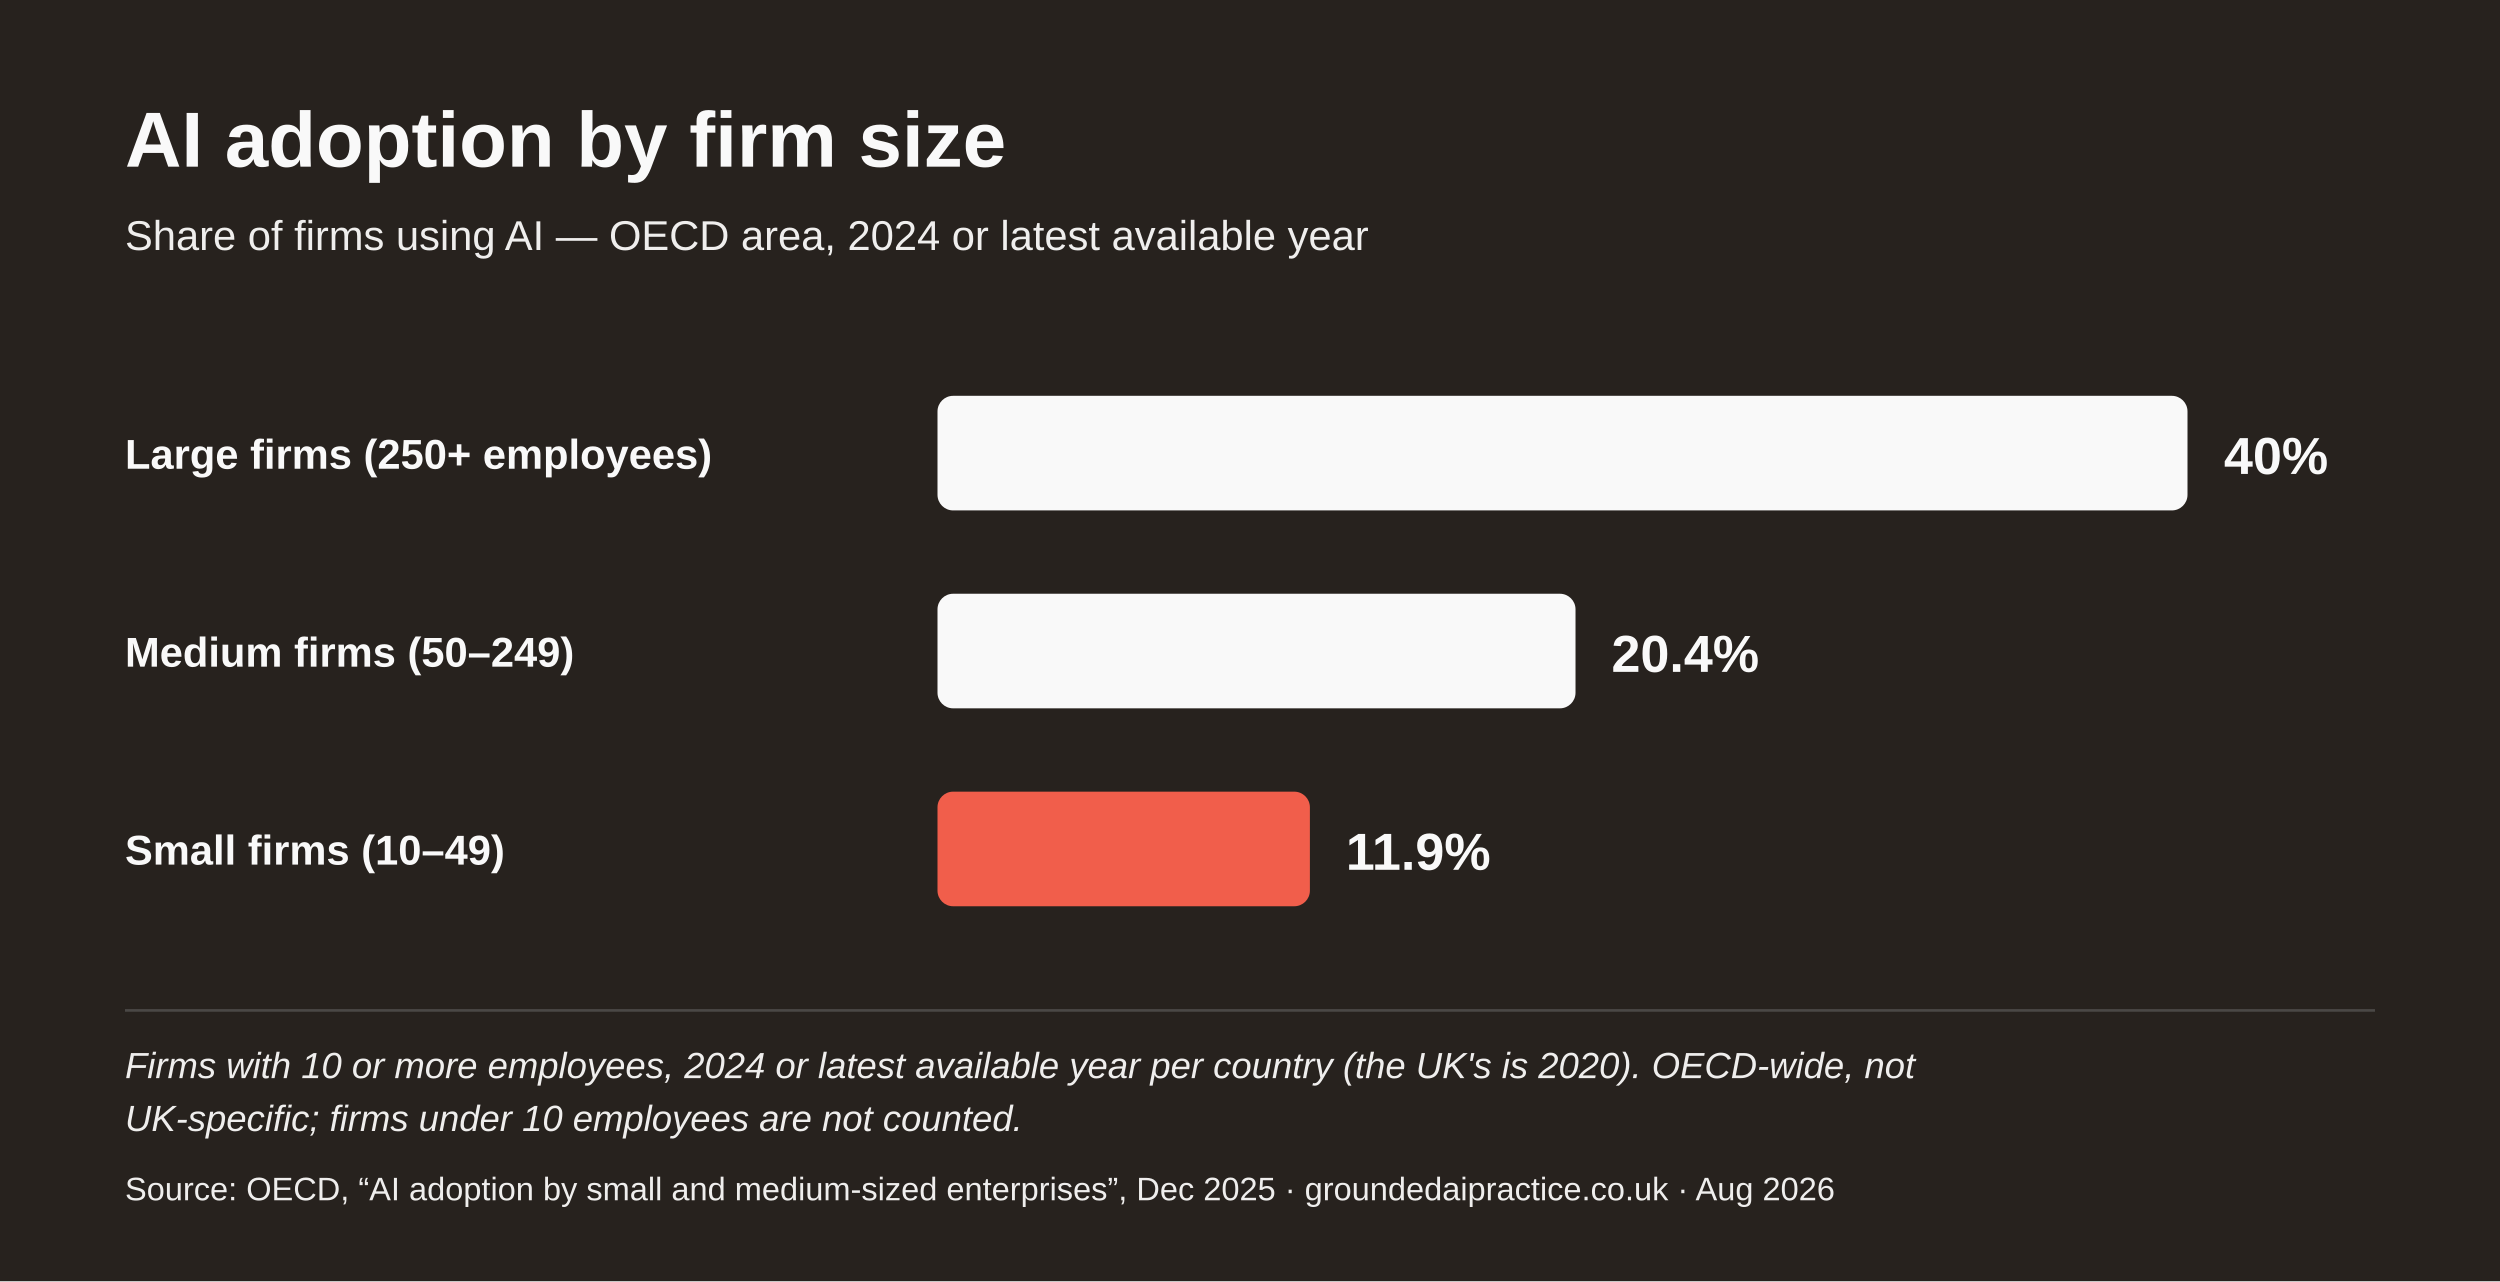
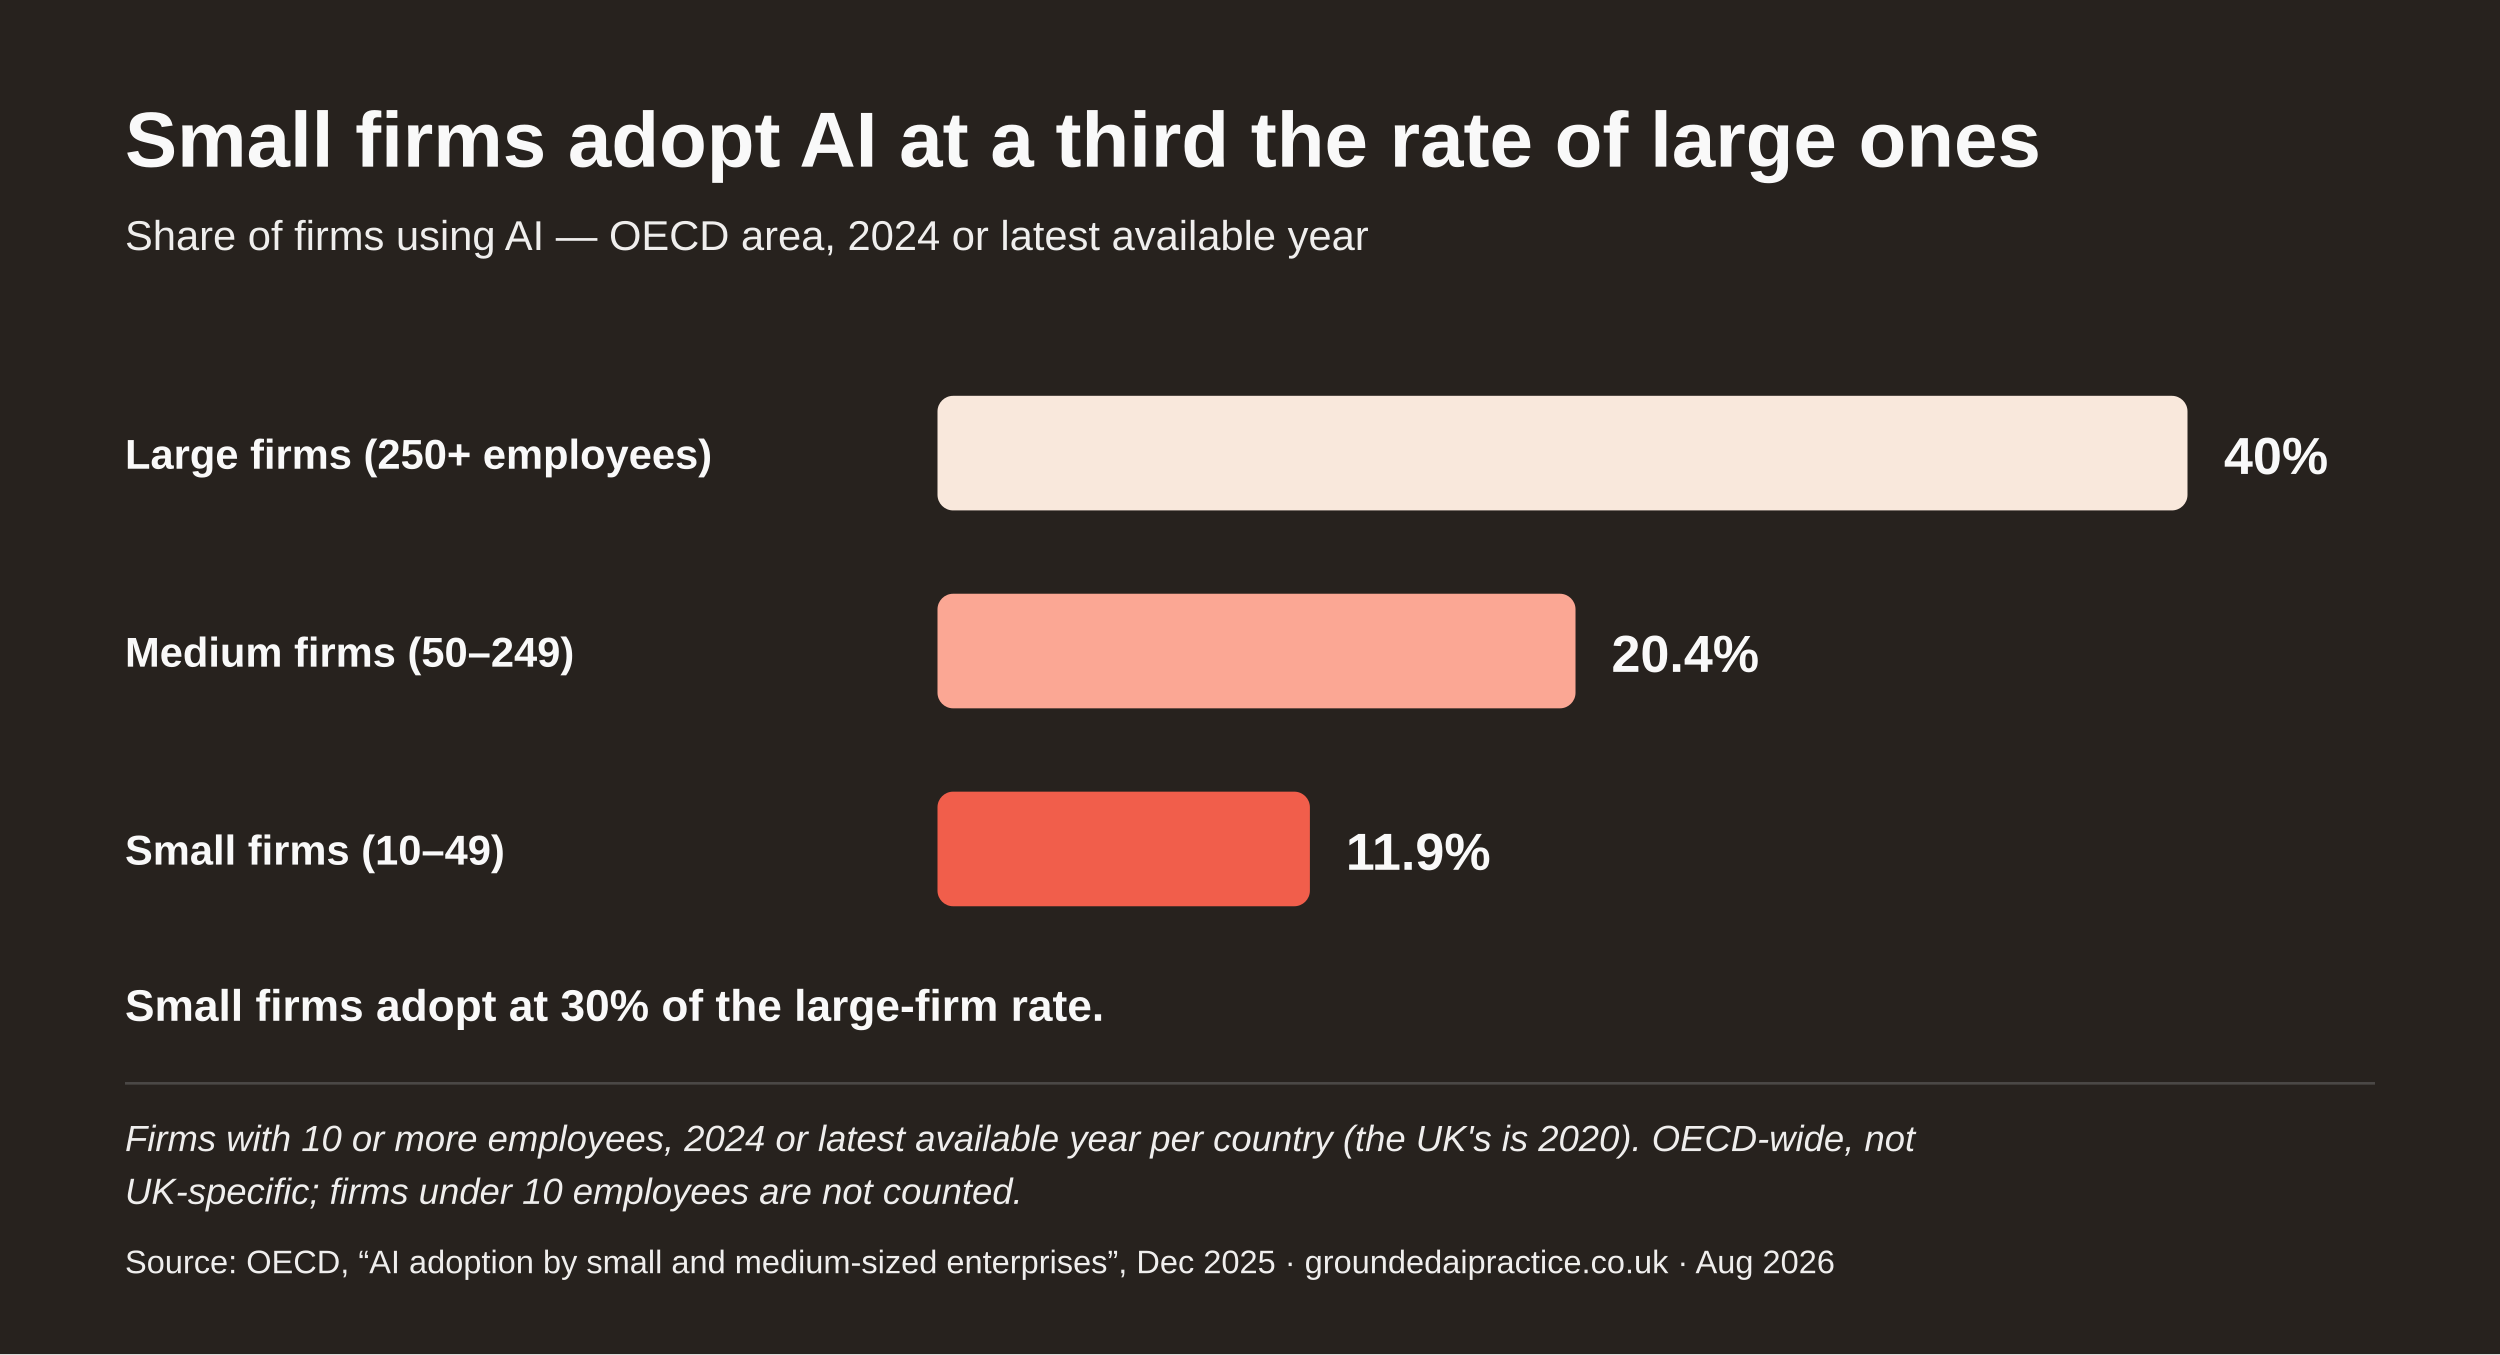
- <svg xmlns="http://www.w3.org/2000/svg" viewBox="0 0 960 492" width="960" height="492" role="img" aria-labelledby="t d">
-   <rect width="960" height="492" fill="#27221E" />
-   <text x="48" y="64.0" font-family="'Public Sans', 'Segoe UI', -apple-system, Arial, sans-serif" font-size="30" font-weight="700" fill="#F9F9F9" text-anchor="start">AI adoption by firm size</text>
+ <svg xmlns="http://www.w3.org/2000/svg" viewBox="0 0 960 520" width="960" height="520" role="img" aria-labelledby="t d">
+   <rect width="960" height="520" fill="#27221E" />
+   <text x="48" y="64.0" font-family="'Public Sans', 'Segoe UI', -apple-system, Arial, sans-serif" font-size="30" font-weight="700" fill="#F9F9F9" text-anchor="start">Small firms adopt AI at a third the rate of large ones</text>
  <text x="48" y="96.0" font-family="'Public Sans', 'Segoe UI', -apple-system, Arial, sans-serif" font-size="16" font-weight="400" fill="#EFEEED" text-anchor="start">Share of firms using AI — OECD area, 2024 or latest available year</text>
  <text x="48" y="180.0" font-family="'Public Sans', 'Segoe UI', -apple-system, Arial, sans-serif" font-size="16" font-weight="600" fill="#F9F9F9" text-anchor="start">Large firms (250+ employees)</text>
-   <rect x="360" y="152" width="480" height="44" rx="6" fill="#F9F9F9" />
+   <rect x="360" y="152" width="480" height="44" rx="6" fill="#F9E8DC" />
  <text x="854.0" y="182.0" font-family="'Public Sans', 'Segoe UI', -apple-system, Arial, sans-serif" font-size="20" font-weight="700" fill="#F9F9F9" text-anchor="start">40%</text>
  <text x="48" y="256.0" font-family="'Public Sans', 'Segoe UI', -apple-system, Arial, sans-serif" font-size="16" font-weight="600" fill="#F9F9F9" text-anchor="start">Medium firms (50–249)</text>
-   <rect x="360" y="228" width="245" height="44" rx="6" fill="#F9F9F9" />
+   <rect x="360" y="228" width="245" height="44" rx="6" fill="#FBA794" />
  <text x="618.8" y="258.0" font-family="'Public Sans', 'Segoe UI', -apple-system, Arial, sans-serif" font-size="20" font-weight="700" fill="#F9F9F9" text-anchor="start">20.4%</text>
  <text x="48" y="332.0" font-family="'Public Sans', 'Segoe UI', -apple-system, Arial, sans-serif" font-size="16" font-weight="600" fill="#F9F9F9" text-anchor="start">Small firms (10–49)</text>
  <rect x="360" y="304" width="143" height="44" rx="6" fill="#F15E4B" />
  <text x="516.8" y="334.0" font-family="'Public Sans', 'Segoe UI', -apple-system, Arial, sans-serif" font-size="20" font-weight="700" fill="#F9F9F9" text-anchor="start">11.9%</text>
-   <line x1="48" y1="388" x2="912" y2="388" stroke="#6E6E6E" stroke-width="1" opacity="0.5" />
-   <text x="48" y="414.0" font-family="'Public Sans', 'Segoe UI', -apple-system, Arial, sans-serif" font-size="14" font-weight="400" fill="#EFEEED" text-anchor="start" font-style="italic">Firms with 10 or more employees, 2024 or latest available year per country (the UK's is 2020). OECD-wide, not</text>
-   <text x="48" y="434.3" font-family="'Public Sans', 'Segoe UI', -apple-system, Arial, sans-serif" font-size="14" font-weight="400" fill="#EFEEED" text-anchor="start" font-style="italic">UK-specific; firms under 10 employees are not counted.</text>
-   <text x="48" y="460.9" font-family="'Public Sans', 'Segoe UI', -apple-system, Arial, sans-serif" font-size="12.5" font-weight="400" fill="#EFEEED" text-anchor="start">Source: OECD, “AI adoption by small and medium-sized enterprises”, Dec 2025 · groundedaipractice.co.uk · Aug 2026</text>
+   <text x="48" y="392.0" font-family="'Public Sans', 'Segoe UI', -apple-system, Arial, sans-serif" font-size="17" font-weight="600" fill="#F9F9F9" text-anchor="start">Small firms adopt at 30% of the large-firm rate.</text>
+   <line x1="48" y1="416" x2="912" y2="416" stroke="#6E6E6E" stroke-width="1" opacity="0.5" />
+   <text x="48" y="442.0" font-family="'Public Sans', 'Segoe UI', -apple-system, Arial, sans-serif" font-size="14" font-weight="400" fill="#EFEEED" text-anchor="start" font-style="italic">Firms with 10 or more employees, 2024 or latest available year per country (the UK's is 2020). OECD-wide, not</text>
+   <text x="48" y="462.3" font-family="'Public Sans', 'Segoe UI', -apple-system, Arial, sans-serif" font-size="14" font-weight="400" fill="#EFEEED" text-anchor="start" font-style="italic">UK-specific; firms under 10 employees are not counted.</text>
+   <text x="48" y="488.9" font-family="'Public Sans', 'Segoe UI', -apple-system, Arial, sans-serif" font-size="12.5" font-weight="400" fill="#EFEEED" text-anchor="start">Source: OECD, “AI adoption by small and medium-sized enterprises”, Dec 2025 · groundedaipractice.co.uk · Aug 2026</text>
</svg>
